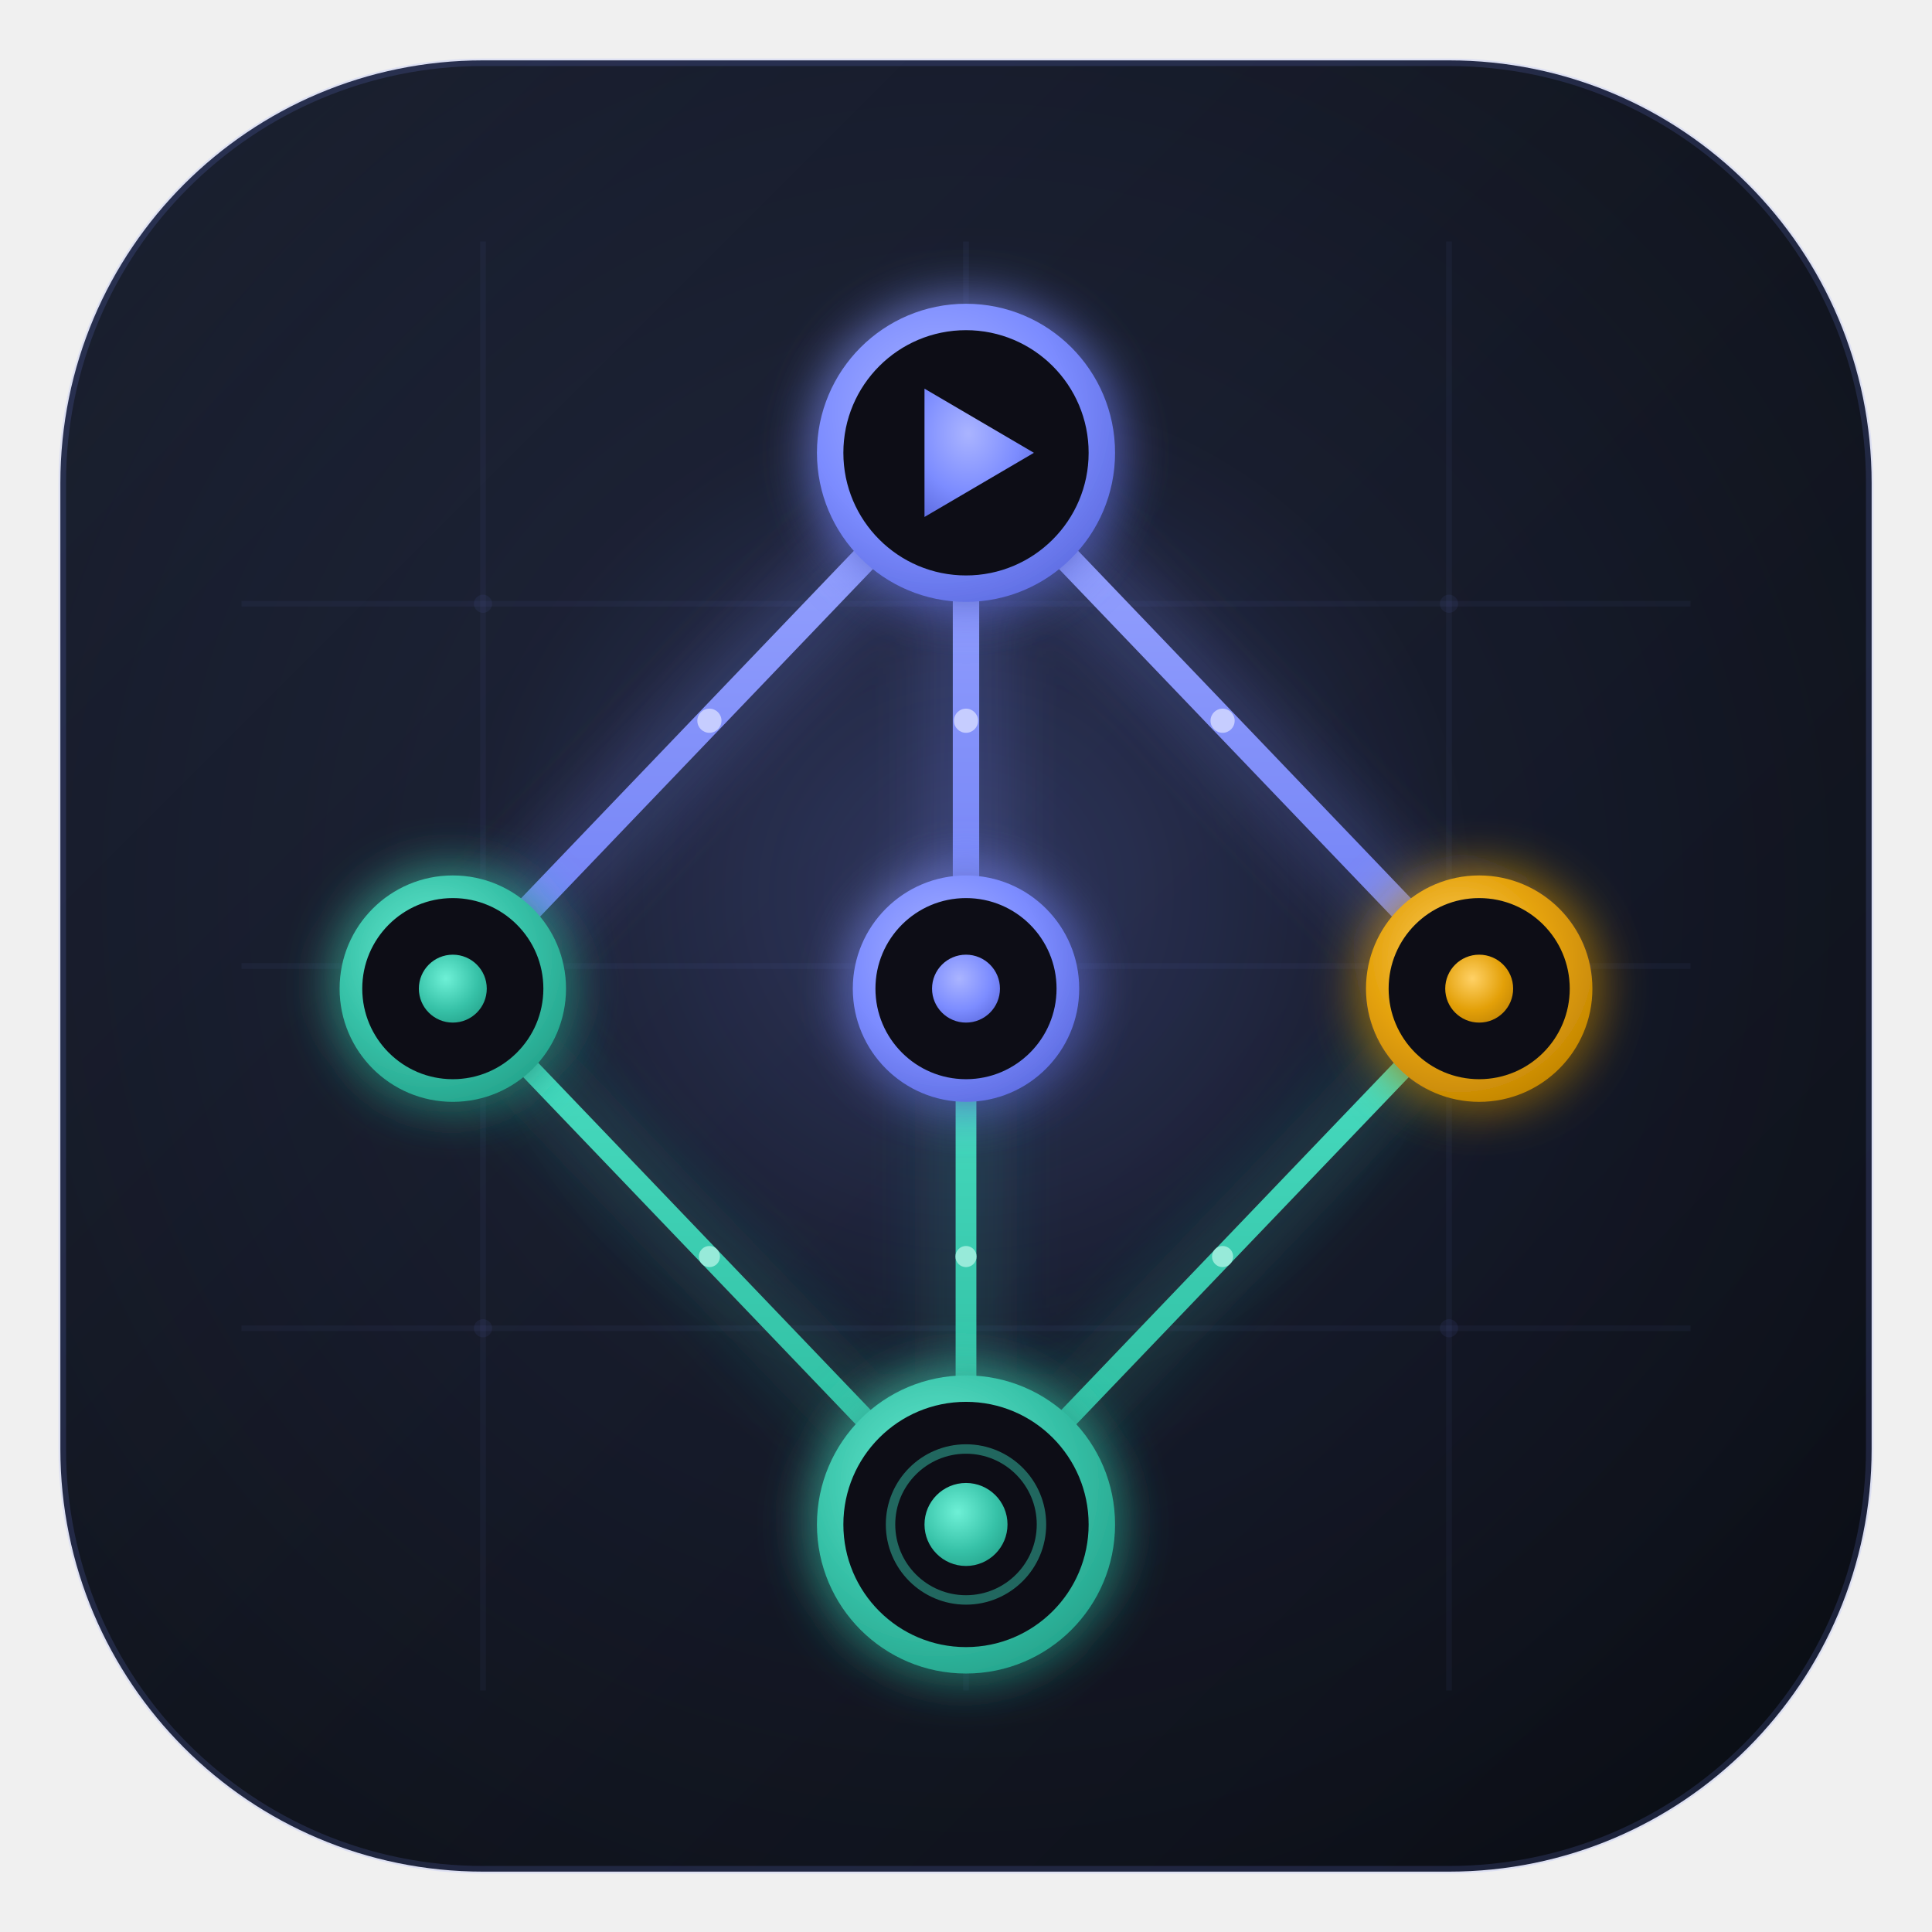
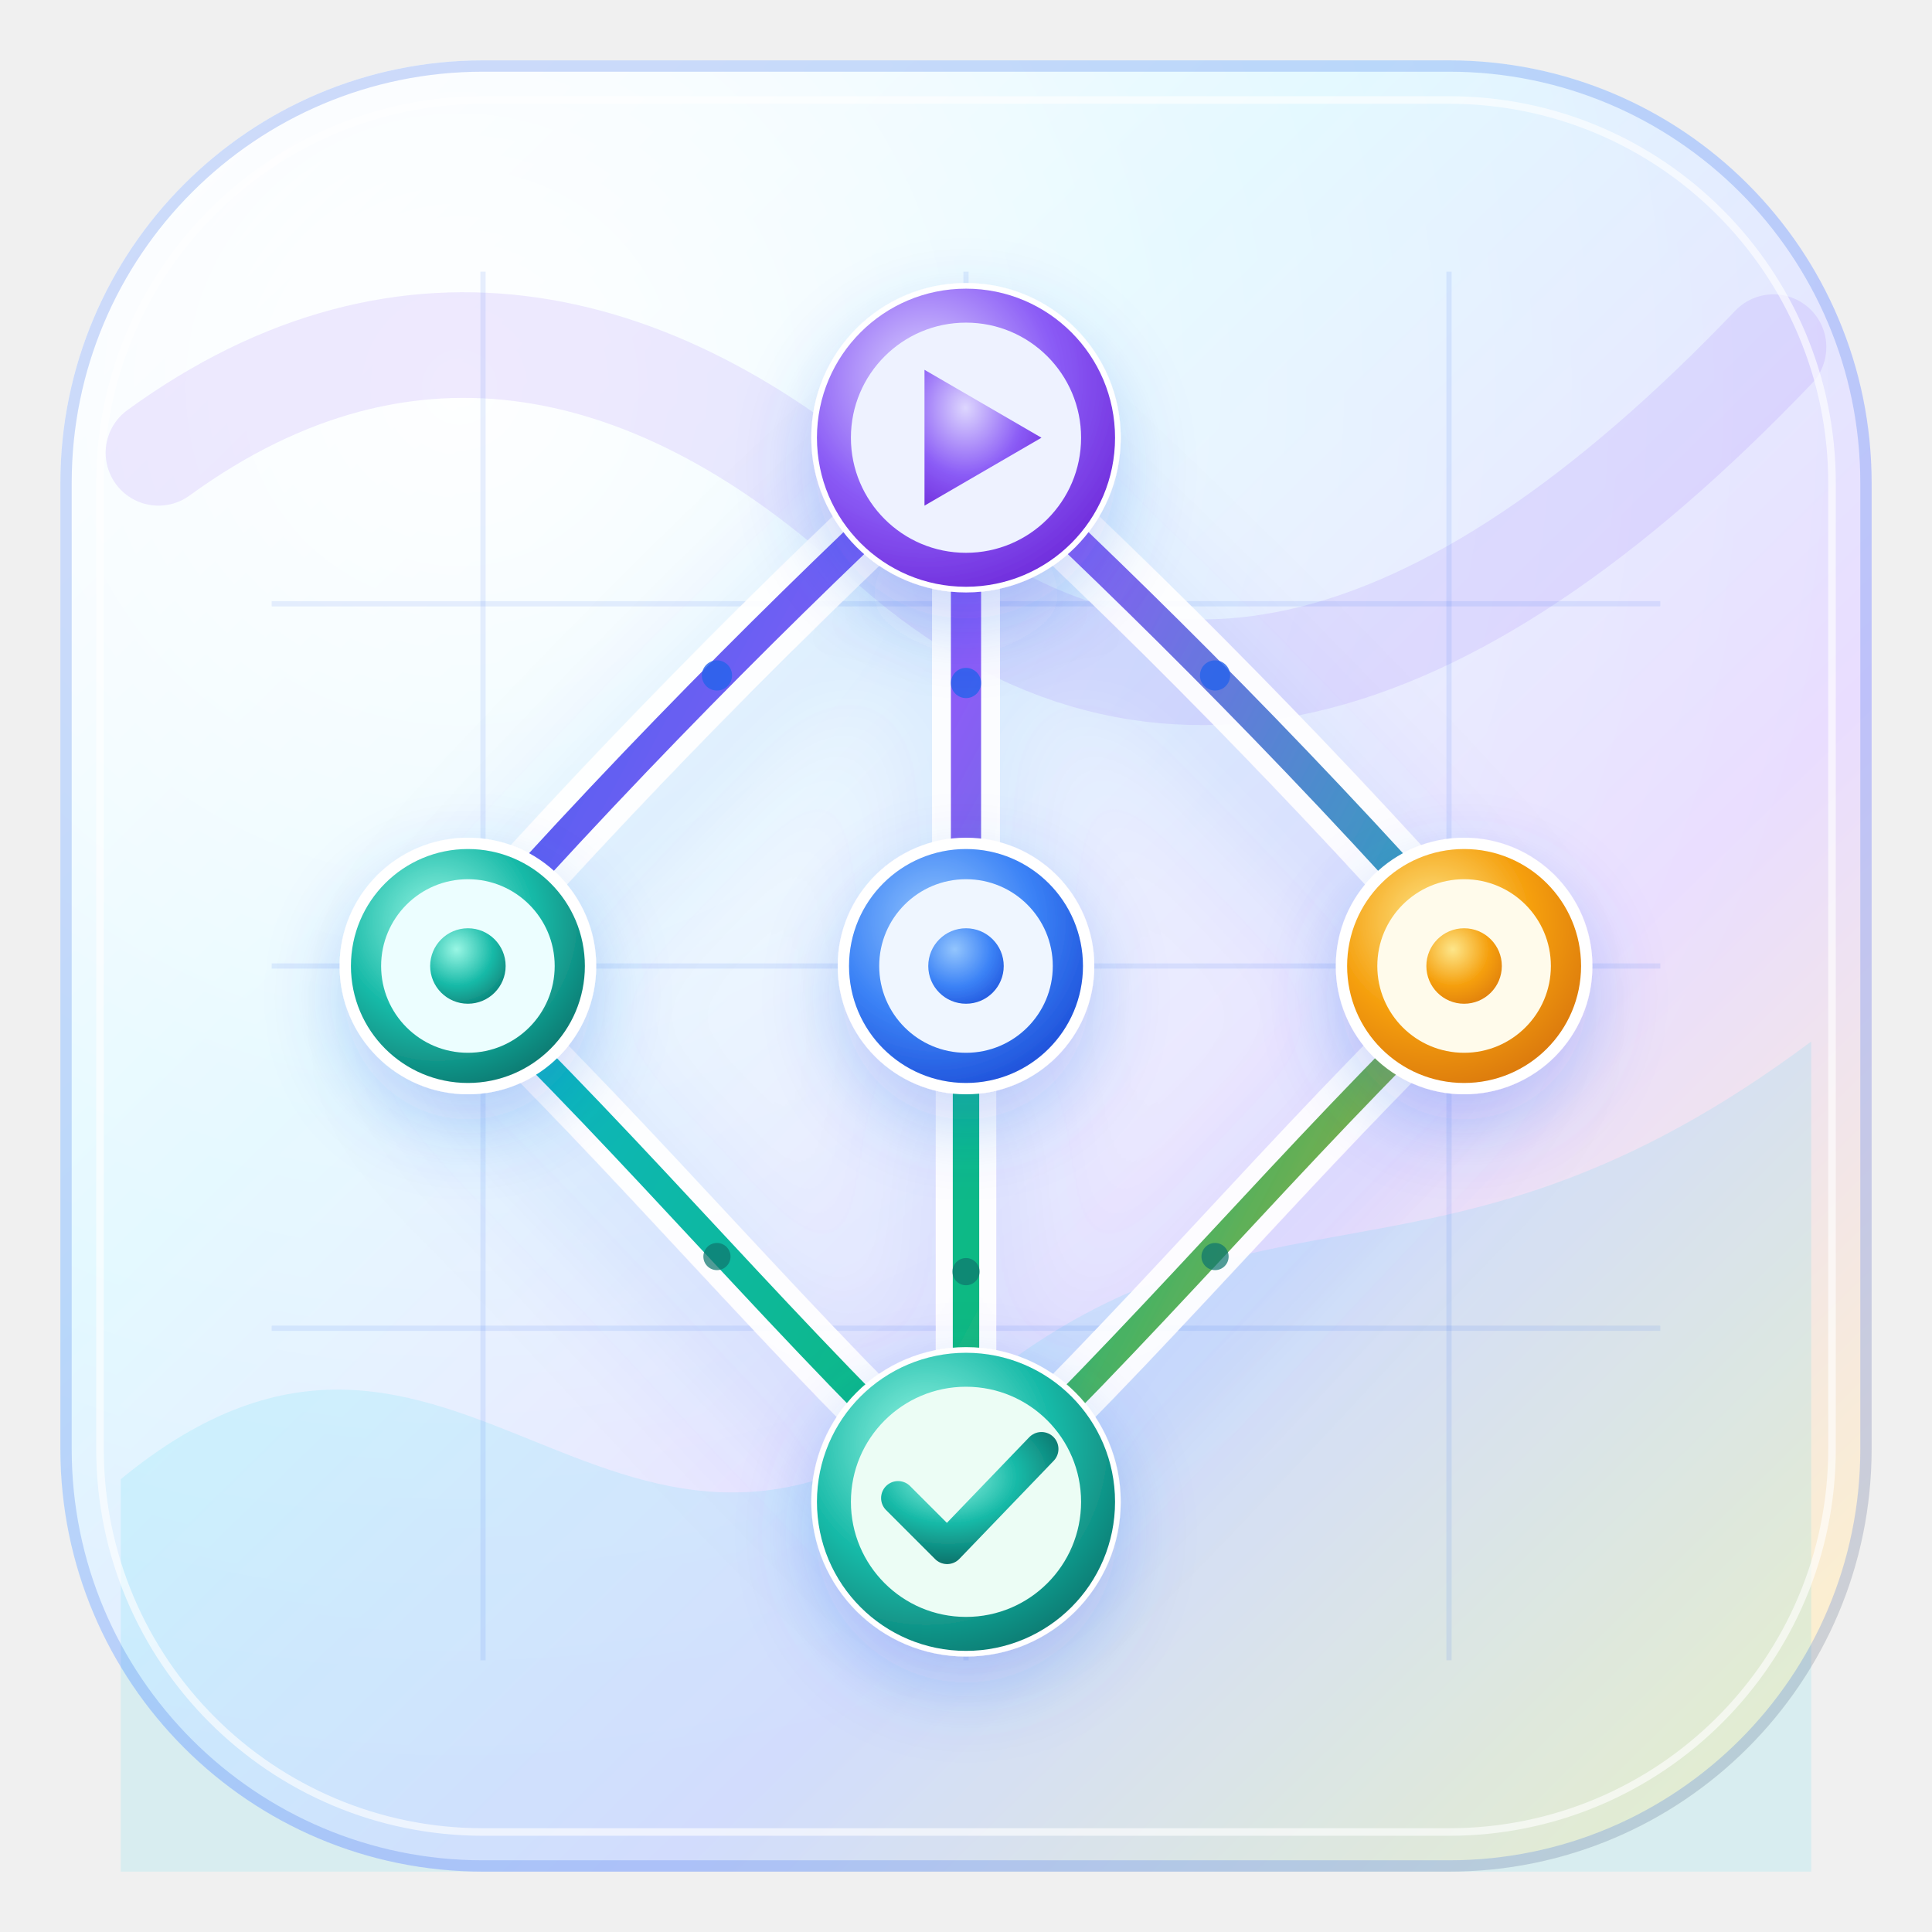
<svg xmlns="http://www.w3.org/2000/svg" width="512" height="512" viewBox="0 0 512 512" fill="none">
  <defs>
-     <linearGradient id="bg" x1="0" y1="0" x2="512" y2="512" gradientUnits="userSpaceOnUse">
-       <stop offset="0" stop-color="#1a2030" />
-       <stop offset="0.5" stop-color="#11151f" />
-       <stop offset="1" stop-color="#0a0d14" />
+     <linearGradient id="bg" x1="36" y1="30" x2="478" y2="482" gradientUnits="userSpaceOnUse">
+       <stop offset="0" stop-color="#F8FBFF" />
+       <stop offset="0.34" stop-color="#DDF7FF" />
+       <stop offset="0.68" stop-color="#E9DDFF" />
+       <stop offset="1" stop-color="#FFF2C7" />
    </linearGradient>
-     <radialGradient id="coreGlow" cx="0.5" cy="0.46" r="0.62">
-       <stop offset="0" stop-color="#7c8cff" stop-opacity="0.28" />
-       <stop offset="0.45" stop-color="#7c8cff" stop-opacity="0.06" />
-       <stop offset="1" stop-color="#7c8cff" stop-opacity="0" />
+     <radialGradient id="shine" cx="0.22" cy="0.18" r="0.78">
+       <stop offset="0" stop-color="#FFFFFF" stop-opacity="0.95" />
+       <stop offset="0.52" stop-color="#FFFFFF" stop-opacity="0.28" />
+       <stop offset="1" stop-color="#FFFFFF" stop-opacity="0" />
    </radialGradient>
-     <linearGradient id="execGrad" x1="256" y1="120" x2="256" y2="262" gradientUnits="userSpaceOnUse">
-       <stop offset="0" stop-color="#9aa6ff" />
-       <stop offset="1" stop-color="#6f7ff5" />
+     <linearGradient id="edgeExec" x1="92" y1="100" x2="414" y2="274" gradientUnits="userSpaceOnUse">
+       <stop offset="0" stop-color="#2563EB" />
+       <stop offset="0.5" stop-color="#8B5CF6" />
+       <stop offset="1" stop-color="#14B8A6" />
    </linearGradient>
-     <linearGradient id="dataGrad" x1="256" y1="262" x2="256" y2="404" gradientUnits="userSpaceOnUse">
-       <stop offset="0" stop-color="#4be0c4" />
-       <stop offset="1" stop-color="#2bb89c" />
+     <linearGradient id="edgeData" x1="104" y1="254" x2="398" y2="410" gradientUnits="userSpaceOnUse">
+       <stop offset="0" stop-color="#06B6D4" />
+       <stop offset="0.54" stop-color="#10B981" />
+       <stop offset="1" stop-color="#F59E0B" />
    </linearGradient>
-     <filter id="glow" x="-60%" y="-60%" width="220%" height="220%">
-       <feGaussianBlur stdDeviation="7" result="b" />
-       <feMerge>
-         <feMergeNode in="b" />
-         <feMergeNode in="SourceGraphic" />
-       </feMerge>
+     <radialGradient id="nodeBlue" cx="0.35" cy="0.28" r="0.88">
+       <stop offset="0" stop-color="#93C5FD" />
+       <stop offset="0.56" stop-color="#3B82F6" />
+       <stop offset="1" stop-color="#1D4ED8" />
+     </radialGradient>
+     <radialGradient id="nodeTeal" cx="0.35" cy="0.28" r="0.88">
+       <stop offset="0" stop-color="#99F6E4" />
+       <stop offset="0.56" stop-color="#14B8A6" />
+       <stop offset="1" stop-color="#0F766E" />
+     </radialGradient>
+     <radialGradient id="nodeViolet" cx="0.35" cy="0.28" r="0.88">
+       <stop offset="0" stop-color="#DDD6FE" />
+       <stop offset="0.56" stop-color="#8B5CF6" />
+       <stop offset="1" stop-color="#6D28D9" />
+     </radialGradient>
+     <radialGradient id="nodeAmber" cx="0.35" cy="0.28" r="0.88">
+       <stop offset="0" stop-color="#FDE68A" />
+       <stop offset="0.56" stop-color="#F59E0B" />
+       <stop offset="1" stop-color="#D97706" />
+     </radialGradient>
+     <filter id="softShadow" x="-45%" y="-45%" width="190%" height="190%" color-interpolation-filters="sRGB">
+       <feDropShadow dx="0" dy="14" stdDeviation="18" flood-color="#2563EB" flood-opacity="0.18" />
    </filter>
-     <filter id="softGlow" x="-80%" y="-80%" width="260%" height="260%">
-       <feGaussianBlur stdDeviation="10" />
+     <filter id="nodeShadow" x="-60%" y="-60%" width="220%" height="220%" color-interpolation-filters="sRGB">
+       <feDropShadow dx="0" dy="8" stdDeviation="10" flood-color="#2563EB" flood-opacity="0.24" />
    </filter>
-     <radialGradient id="nodeIndigo" cx="0.4" cy="0.35" r="0.85">
-       <stop offset="0" stop-color="#aab4ff" />
-       <stop offset="0.55" stop-color="#7c8cff" />
-       <stop offset="1" stop-color="#5563d8" />
-     </radialGradient>
-     <radialGradient id="nodeTeal" cx="0.4" cy="0.35" r="0.85">
-       <stop offset="0" stop-color="#6ef0d6" />
-       <stop offset="0.55" stop-color="#37c2a8" />
-       <stop offset="1" stop-color="#1f9a83" />
-     </radialGradient>
-     <radialGradient id="nodeAmber" cx="0.4" cy="0.35" r="0.85">
-       <stop offset="0" stop-color="#ffd166" />
-       <stop offset="0.55" stop-color="#e3a008" />
-       <stop offset="1" stop-color="#b87d05" />
-     </radialGradient>
  </defs>
  <rect x="16" y="16" width="480" height="480" rx="112" fill="url(#bg)" />
-   <rect x="16" y="16" width="480" height="480" rx="112" fill="url(#coreGlow)" />
-   <g stroke="#7c8cff" stroke-opacity="0.05" stroke-width="1.5">
-     <path d="M128 64 V448 M256 64 V448 M384 64 V448" />
-     <path d="M64 160 H448 M64 256 H448 M64 352 H448" />
+   <rect x="16" y="16" width="480" height="480" rx="112" fill="url(#shine)" />
+   <path d="M32 392 C122 318 162 448 257 369 C333 306 381 350 480 276 V496 H32 Z" fill="#22D3EE" fill-opacity="0.12" />
+   <path d="M42 120 C108 72 175 88 234 142 C303 205 382 184 470 92" stroke="#8B5CF6" stroke-opacity="0.13" stroke-width="28" stroke-linecap="round" />
+   <g stroke="#2563EB" stroke-opacity="0.1" stroke-width="1.4">
+     <path d="M128 72 V440 M256 72 V440 M384 72 V440" />
+     <path d="M72 160 H440 M72 256 H440 M72 352 H440" />
  </g>
-   <g fill="#7c8cff" fill-opacity="0.07">
-     <circle cx="128" cy="160" r="2.4" />
-     <circle cx="384" cy="160" r="2.4" />
-     <circle cx="128" cy="352" r="2.4" />
-     <circle cx="384" cy="352" r="2.4" />
+   <rect x="17.5" y="17.5" width="477" height="477" rx="110.5" fill="none" stroke="#2563EB" stroke-opacity="0.22" stroke-width="3" />
+   <rect x="26.5" y="26.5" width="459" height="459" rx="101.5" fill="none" stroke="#FFFFFF" stroke-opacity="0.62" stroke-width="2" />
+   <g filter="url(#softShadow)" stroke-linecap="round" stroke-linejoin="round">
+     <path d="M256 116 C218 151 172 196 124 250 M256 116 C256 158 256 198 256 238 M256 116 C294 151 340 196 388 250" stroke="#FFFFFF" stroke-opacity="0.9" stroke-width="18" />
+     <path d="M124 262 C168 304 211 356 256 398 M256 274 V398 M388 262 C344 304 301 356 256 398" stroke="#FFFFFF" stroke-opacity="0.9" stroke-width="16" />
+     <path d="M256 116 C218 151 172 196 124 250 M256 116 C256 158 256 198 256 238 M256 116 C294 151 340 196 388 250" stroke="url(#edgeExec)" stroke-width="8" />
+     <path d="M124 262 C168 304 211 356 256 398 M256 274 V398 M388 262 C344 304 301 356 256 398" stroke="url(#edgeData)" stroke-width="7" />
  </g>
-   <rect x="16.5" y="16.5" width="479" height="479" rx="111.5" fill="none" stroke="#7c8cff" stroke-opacity="0.16" stroke-width="2" />
-   <g filter="url(#softGlow)" fill="none" stroke-linecap="round">
-     <path d="M256 120 L120 262 M256 120 L256 262 M256 120 L392 262" stroke="#7c8cff" stroke-opacity="0.45" stroke-width="9" />
-     <path d="M120 262 L256 404 M256 262 L256 404 M392 262 L256 404" stroke="#37c2a8" stroke-opacity="0.4" stroke-width="8" />
+   <g fill="#2563EB" fill-opacity="0.8">
+     <circle cx="190" cy="179" r="4" />
+     <circle cx="256" cy="181" r="4" />
+     <circle cx="322" cy="179" r="4" />
  </g>
-   <path d="M256 120 L120 262 M256 120 L256 262 M256 120 L392 262" stroke="url(#execGrad)" stroke-width="7" stroke-linecap="round" fill="none" />
-   <path d="M120 262 L256 404 M256 262 L256 404 M392 262 L256 404" stroke="url(#dataGrad)" stroke-width="5.5" stroke-linecap="round" fill="none" />
-   <g fill="#cdd4ff" fill-opacity="0.9">
-     <circle cx="188" cy="191" r="3.2" />
-     <circle cx="256" cy="191" r="3.2" />
-     <circle cx="324" cy="191" r="3.2" />
+   <g fill="#0F766E" fill-opacity="0.72">
+     <circle cx="190" cy="333" r="3.6" />
+     <circle cx="256" cy="337" r="3.6" />
+     <circle cx="322" cy="333" r="3.6" />
  </g>
-   <g fill="#a7f0e0" fill-opacity="0.85">
-     <circle cx="188" cy="333" r="2.8" />
-     <circle cx="256" cy="333" r="2.8" />
-     <circle cx="324" cy="333" r="2.8" />
+   <g filter="url(#nodeShadow)">
+     <circle cx="256" cy="116" r="41" fill="#FFFFFF" />
+     <circle cx="256" cy="116" r="35" fill="#EEF2FF" stroke="url(#nodeViolet)" stroke-width="9" />
+     <path d="M245 98 L245 134 L276 116 Z" fill="url(#nodeViolet)" />
+     <circle cx="124" cy="256" r="34" fill="#FFFFFF" />
+     <circle cx="124" cy="256" r="27" fill="#ECFEFF" stroke="url(#nodeTeal)" stroke-width="8" />
+     <circle cx="124" cy="256" r="10" fill="url(#nodeTeal)" />
+     <circle cx="256" cy="256" r="34" fill="#FFFFFF" />
+     <circle cx="256" cy="256" r="27" fill="#EFF6FF" stroke="url(#nodeBlue)" stroke-width="8" />
+     <circle cx="256" cy="256" r="10" fill="url(#nodeBlue)" />
+     <circle cx="388" cy="256" r="34" fill="#FFFFFF" />
+     <circle cx="388" cy="256" r="27" fill="#FFFBEB" stroke="url(#nodeAmber)" stroke-width="8" />
+     <circle cx="388" cy="256" r="10" fill="url(#nodeAmber)" />
+     <circle cx="256" cy="398" r="41" fill="#FFFFFF" />
+     <circle cx="256" cy="398" r="35" fill="#ECFDF5" stroke="url(#nodeTeal)" stroke-width="9" />
+     <path d="M238 397 L251 410 L276 384" stroke="url(#nodeTeal)" stroke-width="9" stroke-linecap="round" stroke-linejoin="round" />
  </g>
-   <g filter="url(#glow)">
-     <circle cx="120" cy="262" r="27" fill="#0c1018" stroke="url(#nodeTeal)" stroke-width="6" />
-     <circle cx="256" cy="262" r="27" fill="#0c1018" stroke="url(#nodeIndigo)" stroke-width="6" />
-     <circle cx="392" cy="262" r="27" fill="#0c1018" stroke="url(#nodeAmber)" stroke-width="6" />
-   </g>
-   <circle cx="120" cy="262" r="9" fill="url(#nodeTeal)" />
-   <circle cx="256" cy="262" r="9" fill="url(#nodeIndigo)" />
-   <circle cx="392" cy="262" r="9" fill="url(#nodeAmber)" />
-   <g filter="url(#glow)">
-     <circle cx="256" cy="120" r="36" fill="#0c1018" stroke="url(#nodeIndigo)" stroke-width="7" />
-   </g>
-   <path d="M245 103 L245 137 L274 120 Z" fill="url(#nodeIndigo)" />
-   <g filter="url(#glow)">
-     <circle cx="256" cy="404" r="36" fill="#0c1018" stroke="url(#nodeTeal)" stroke-width="7" />
-   </g>
-   <circle cx="256" cy="404" r="11" fill="url(#nodeTeal)" />
-   <circle cx="256" cy="404" r="20" fill="none" stroke="#37c2a8" stroke-opacity="0.5" stroke-width="2.5" />
</svg>
